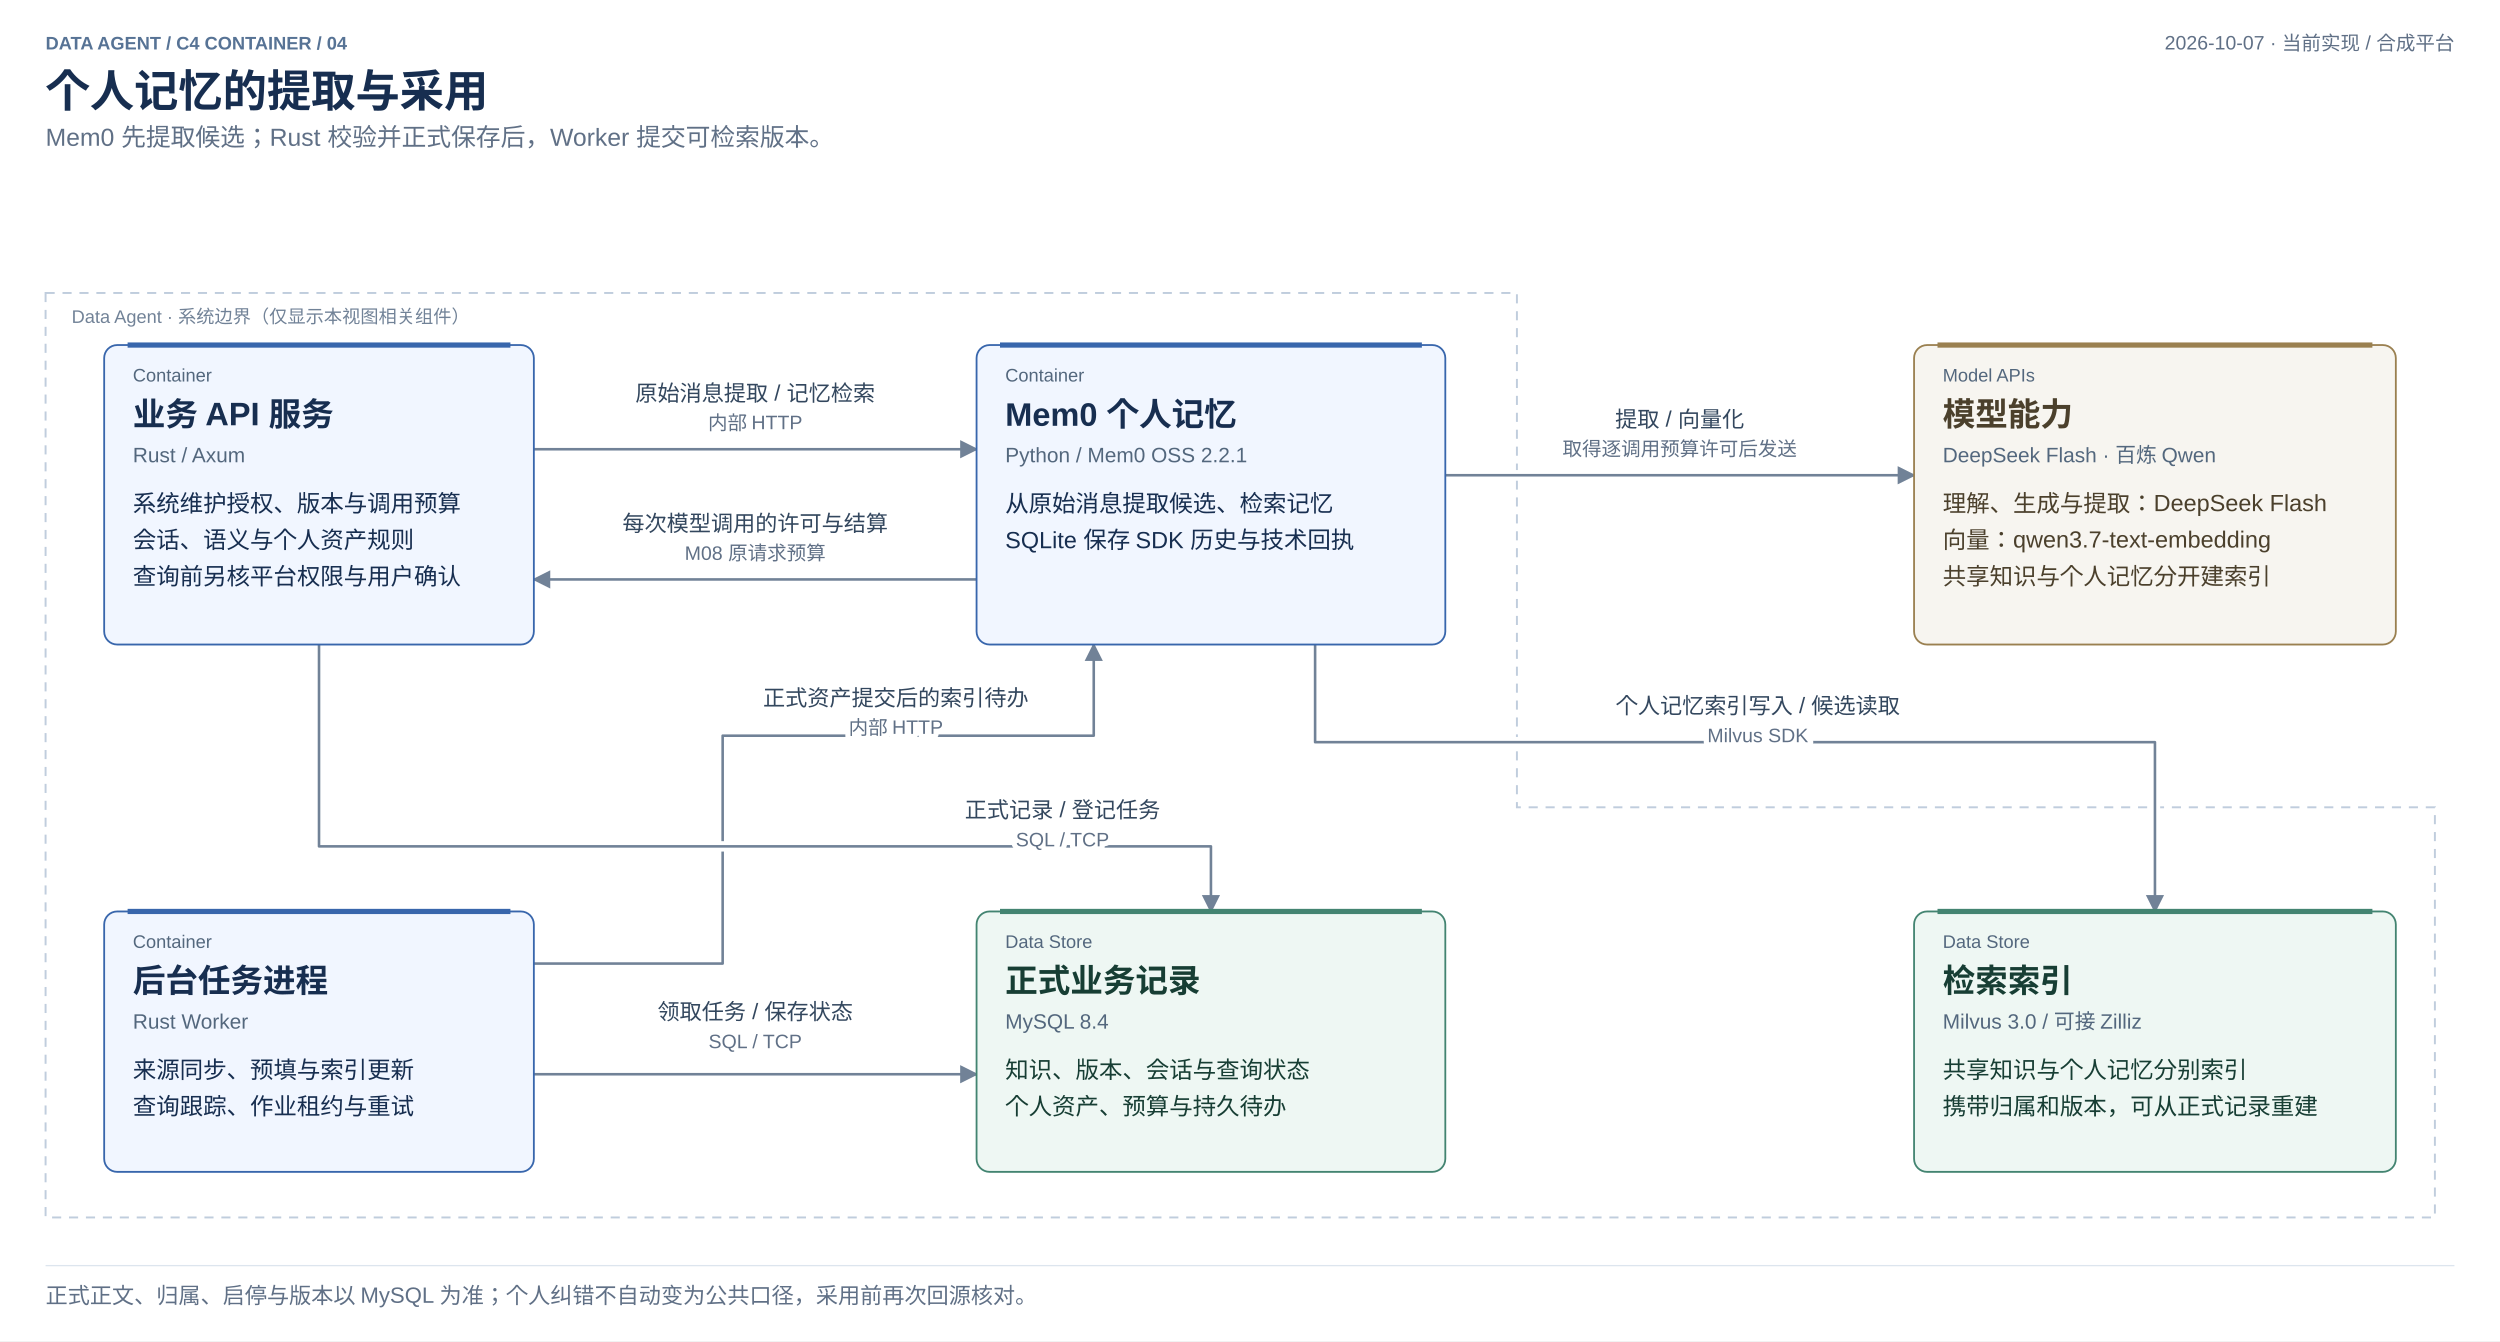
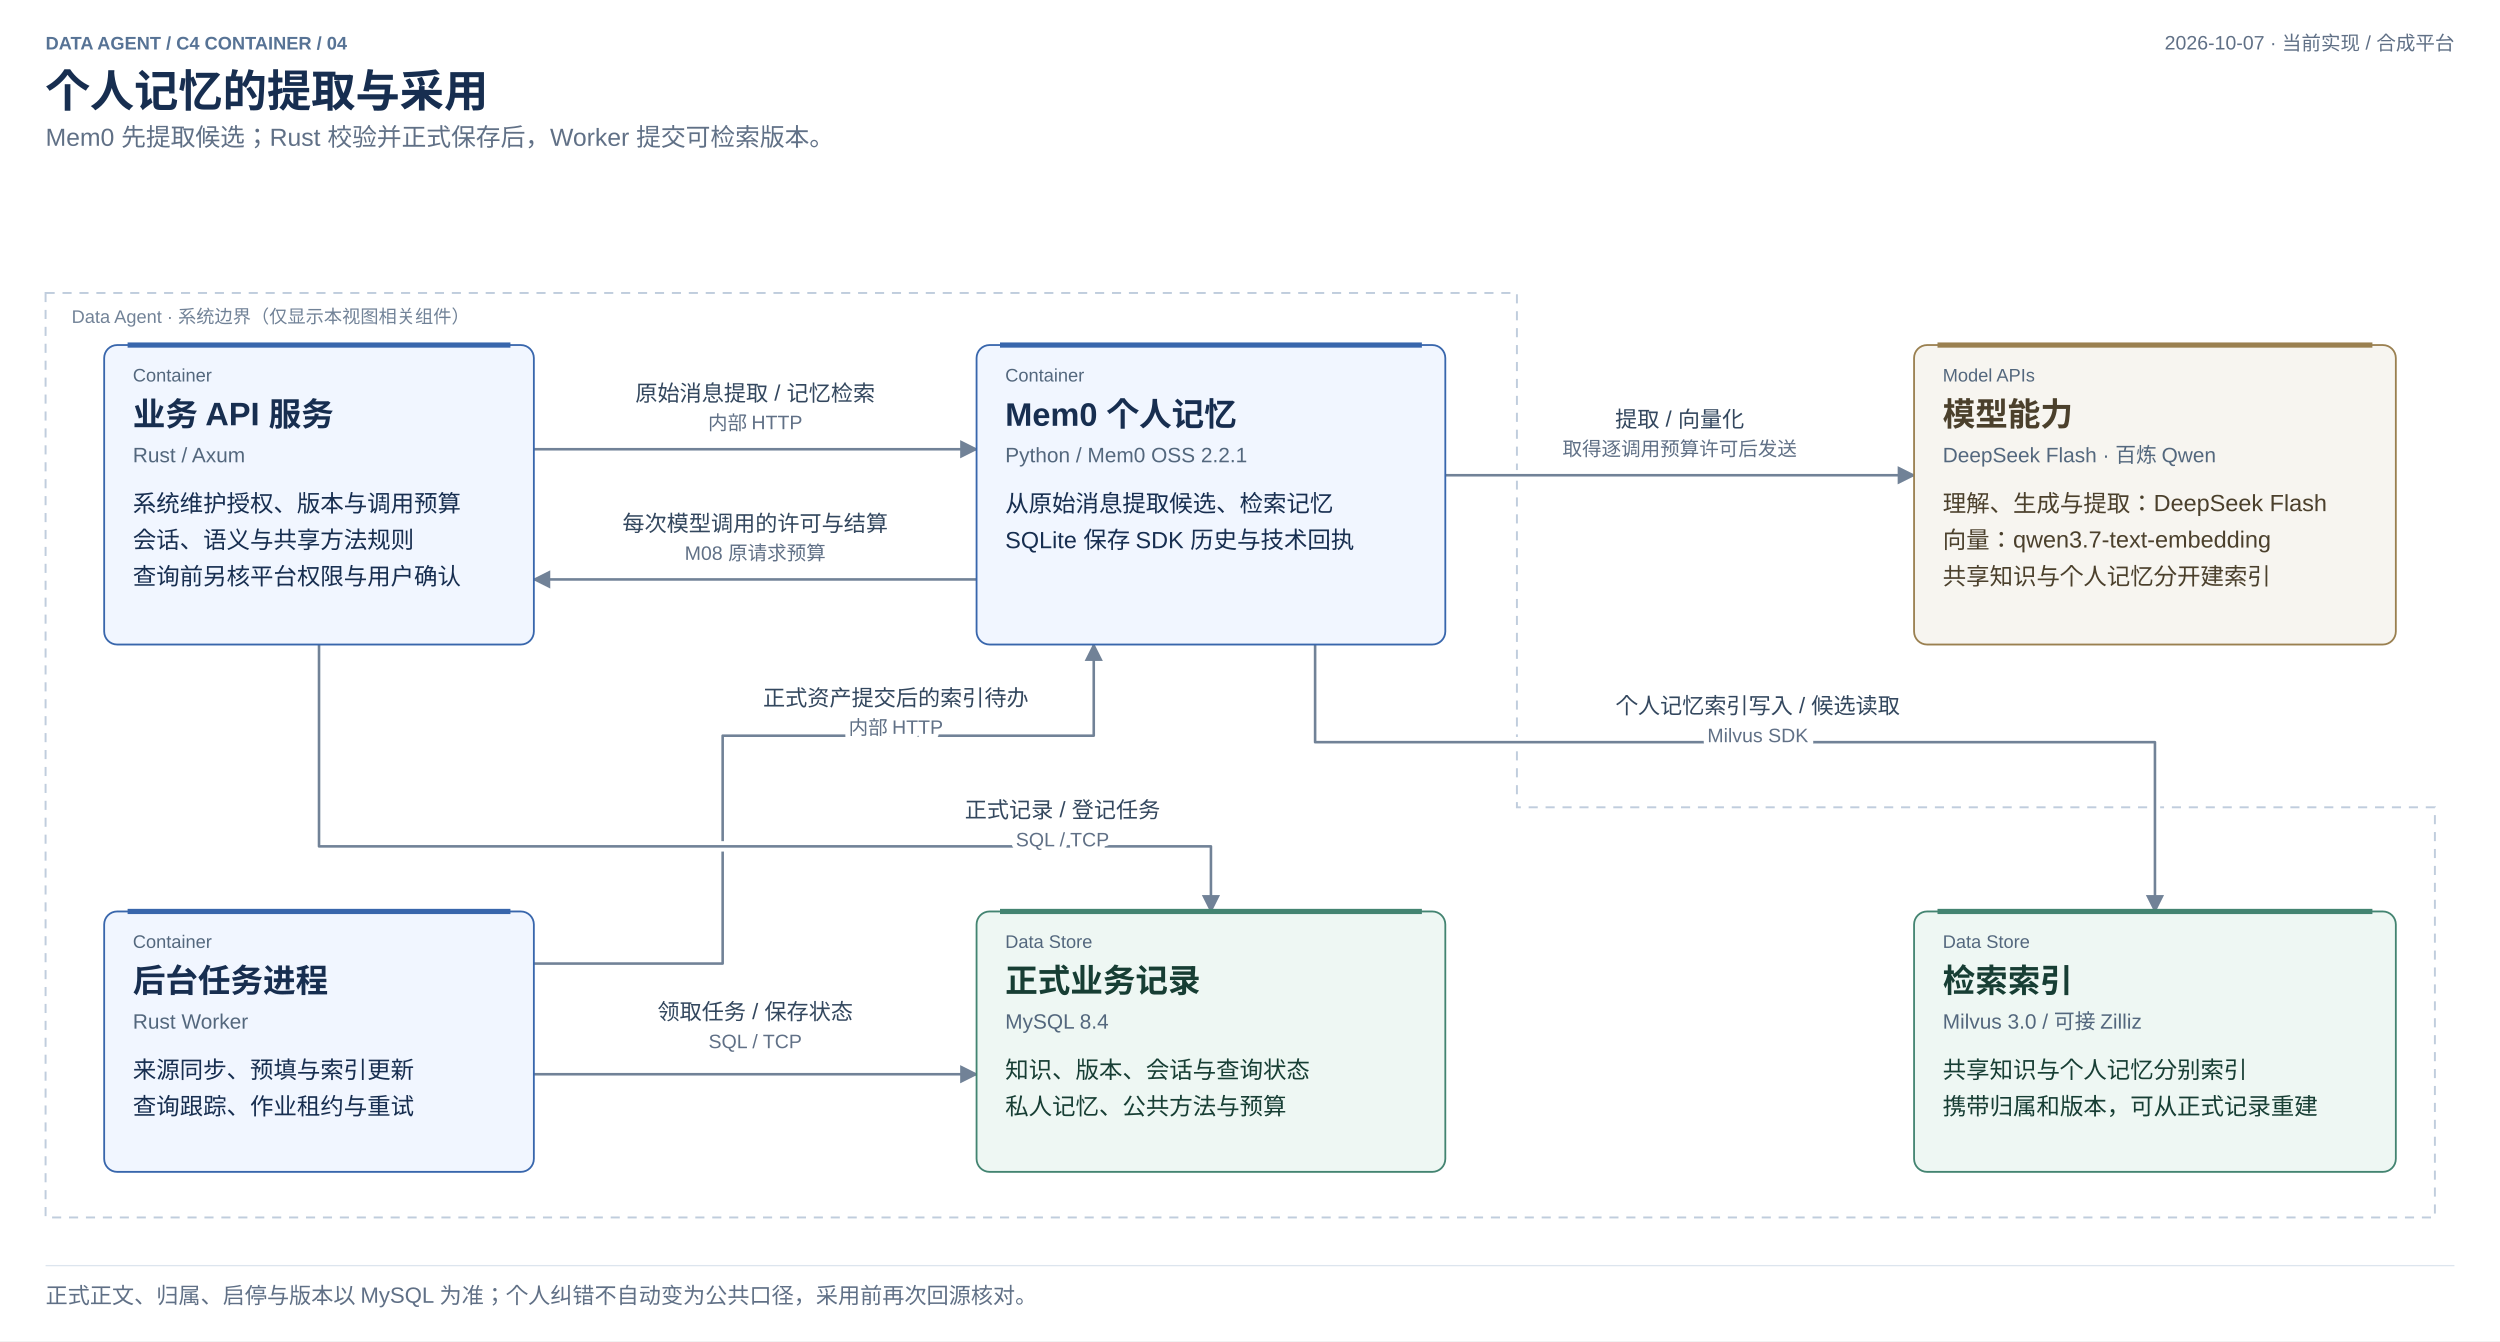
<svg xmlns="http://www.w3.org/2000/svg" width="1920" height="1030" viewBox="0 0 1920 1030" role="img" aria-labelledby="title description">
  <g transform="translate(0 0)">
    <g class="view" data-view="memory" font-family="Arial, PingFang SC, Microsoft YaHei, sans-serif">
      <defs>
        <marker id="arrow-memory" viewBox="0 0 10 10" refX="9" refY="5" markerWidth="7" markerHeight="7" orient="auto">
          <path d="M0 0 L10 5 L0 10Z" fill="#718297" />
        </marker>
      </defs>
      <rect width="1920" height="1030" fill="white" />
      <text x="35" y="38" font-size="14" font-weight="600" fill="#577395" text-anchor="start">DATA AGENT  /  C4 CONTAINER  /  04</text>
      <text x="35" y="82" font-size="34" font-weight="650" fill="#172e50" text-anchor="start">个人记忆的提取与采用</text>
      <text x="35" y="112" font-size="19" font-weight="400" fill="#607086" text-anchor="start">Mem0 先提取候选；Rust 校验并正式保存后，Worker 提交可检索版本。</text>
      <text x="1885" y="38" font-size="15" font-weight="500" fill="#607086" text-anchor="end">2026-10-07 · 当前实现 / 合成平台</text>
      <g class="boundary" fill="none" stroke="#c0cddd" stroke-width="1.5" stroke-dasharray="7 6">
        <path d="M35 225 H1165 V620 H1870 V935 H35 Z" />
      </g>
      <text x="55" y="248" font-size="14" font-weight="500" fill="#718297" text-anchor="start">Data Agent · 系统边界（仅显示本视图相关组件）</text>
      <g class="relationship" data-edge="remember" data-source="api" data-target="memory">
        <path d="M410 345 L750 345" fill="none" stroke="white" stroke-width="8" />
        <path d="M410 345 L750 345" fill="none" stroke="#718297" stroke-width="2" stroke-linejoin="round" marker-end="url(#arrow-memory)" />
      </g>
      <g class="relationship" data-edge="memory-budget" data-source="memory" data-target="api">
        <path d="M750 445 L410 445" fill="none" stroke="white" stroke-width="8" />
        <path d="M750 445 L410 445" fill="none" stroke="#718297" stroke-width="2" stroke-linejoin="round" marker-end="url(#arrow-memory)" />
      </g>
      <g class="relationship" data-edge="memory-model" data-source="memory" data-target="models">
        <path d="M1110 365 L1470 365" fill="none" stroke="white" stroke-width="8" />
        <path d="M1110 365 L1470 365" fill="none" stroke="#718297" stroke-width="2" stroke-linejoin="round" marker-end="url(#arrow-memory)" />
      </g>
      <g class="relationship" data-edge="memory-index" data-source="memory" data-target="vector">
        <path d="M1010 495 L1010 570 L1655 570 L1655 700" fill="none" stroke="white" stroke-width="8" />
        <path d="M1010 495 L1010 570 L1655 570 L1655 700" fill="none" stroke="#718297" stroke-width="2" stroke-linejoin="round" marker-end="url(#arrow-memory)" />
      </g>
      <g class="relationship" data-edge="commit-memory" data-source="worker" data-target="memory">
        <path d="M410 740 L555 740 L555 565 L840 565 L840 495" fill="none" stroke="white" stroke-width="8" />
        <path d="M410 740 L555 740 L555 565 L840 565 L840 495" fill="none" stroke="#718297" stroke-width="2" stroke-linejoin="round" marker-end="url(#arrow-memory)" />
      </g>
      <g class="relationship" data-edge="records" data-source="api" data-target="mysql">
        <path d="M245 495 L245 650 L930 650 L930 700" fill="none" stroke="white" stroke-width="8" />
        <path d="M245 495 L245 650 L930 650 L930 700" fill="none" stroke="#718297" stroke-width="2" stroke-linejoin="round" marker-end="url(#arrow-memory)" />
      </g>
      <g class="relationship" data-edge="claim" data-source="worker" data-target="mysql">
        <path d="M410 825 L750 825" fill="none" stroke="white" stroke-width="8" />
        <path d="M410 825 L750 825" fill="none" stroke="#718297" stroke-width="2" stroke-linejoin="round" marker-end="url(#arrow-memory)" />
      </g>
      <g class="node" data-node="api">
        <rect class="node-box" x="80" y="265" width="330" height="230" rx="10" fill="#f1f6ff" stroke="#3866ac" stroke-width="1.4" />
        <path d="M98 265 H392" stroke="#3866ac" stroke-width="4" />
        <text x="102" y="293" font-size="14" font-weight="500" fill="#53677d" text-anchor="start">Container</text>
        <text x="102" y="327" font-size="25" font-weight="650" fill="#172e50" text-anchor="start">业务 API 服务</text>
        <text x="102" y="355" font-size="16" font-weight="500" fill="#53677d" text-anchor="start">Rust / Axum</text>
        <text x="102" y="393" font-size="18" font-weight="400" fill="#172e50" text-anchor="start">系统维护授权、版本与调用预算</text>
-         <text x="102" y="421" font-size="18" font-weight="400" fill="#172e50" text-anchor="start">会话、语义与个人资产规则</text>
+         <text x="102" y="421" font-size="18" font-weight="400" fill="#172e50" text-anchor="start">会话、语义与共享方法规则</text>
        <text x="102" y="449" font-size="18" font-weight="400" fill="#172e50" text-anchor="start">查询前另核平台权限与用户确认</text>
      </g>
      <g class="node" data-node="memory">
        <rect class="node-box" x="750" y="265" width="360" height="230" rx="10" fill="#f1f6ff" stroke="#3866ac" stroke-width="1.4" />
        <path d="M768 265 H1092" stroke="#3866ac" stroke-width="4" />
        <text x="772" y="293" font-size="14" font-weight="500" fill="#53677d" text-anchor="start">Container</text>
        <text x="772" y="327" font-size="25" font-weight="650" fill="#172e50" text-anchor="start">Mem0 个人记忆</text>
        <text x="772" y="355" font-size="16" font-weight="500" fill="#53677d" text-anchor="start">Python / Mem0 OSS 2.2.1</text>
        <text x="772" y="393" font-size="18" font-weight="400" fill="#172e50" text-anchor="start">从原始消息提取候选、检索记忆</text>
        <text x="772" y="421" font-size="18" font-weight="400" fill="#172e50" text-anchor="start">SQLite 保存 SDK 历史与技术回执</text>
      </g>
      <g class="node" data-node="models">
        <rect class="node-box" x="1470" y="265" width="370" height="230" rx="10" fill="#f7f5f0" stroke="#9a8050" stroke-width="1.4" />
        <path d="M1488 265 H1822" stroke="#9a8050" stroke-width="4" />
        <text x="1492" y="293" font-size="14" font-weight="500" fill="#53677d" text-anchor="start">Model APIs</text>
        <text x="1492" y="327" font-size="25" font-weight="650" fill="#4b402c" text-anchor="start">模型能力</text>
        <text x="1492" y="355" font-size="16" font-weight="500" fill="#53677d" text-anchor="start">DeepSeek Flash · 百炼 Qwen</text>
        <text x="1492" y="393" font-size="18" font-weight="400" fill="#4b402c" text-anchor="start">理解、生成与提取：DeepSeek Flash</text>
        <text x="1492" y="421" font-size="18" font-weight="400" fill="#4b402c" text-anchor="start">向量：qwen3.7-text-embedding</text>
        <text x="1492" y="449" font-size="18" font-weight="400" fill="#4b402c" text-anchor="start">共享知识与个人记忆分开建索引</text>
      </g>
      <g class="node" data-node="worker">
        <rect class="node-box" x="80" y="700" width="330" height="200" rx="10" fill="#f1f6ff" stroke="#3866ac" stroke-width="1.4" />
        <path d="M98 700 H392" stroke="#3866ac" stroke-width="4" />
        <text x="102" y="728" font-size="14" font-weight="500" fill="#53677d" text-anchor="start">Container</text>
        <text x="102" y="762" font-size="25" font-weight="650" fill="#172e50" text-anchor="start">后台任务进程</text>
        <text x="102" y="790" font-size="16" font-weight="500" fill="#53677d" text-anchor="start">Rust Worker</text>
        <text x="102" y="828" font-size="18" font-weight="400" fill="#172e50" text-anchor="start">来源同步、预填与索引更新</text>
        <text x="102" y="856" font-size="18" font-weight="400" fill="#172e50" text-anchor="start">查询跟踪、作业租约与重试</text>
      </g>
      <g class="node" data-node="mysql">
        <rect class="node-box" x="750" y="700" width="360" height="200" rx="10" fill="#eef7f3" stroke="#438471" stroke-width="1.4" />
        <path d="M768 700 H1092" stroke="#438471" stroke-width="4" />
        <text x="772" y="728" font-size="14" font-weight="500" fill="#53677d" text-anchor="start">Data Store</text>
        <text x="772" y="762" font-size="25" font-weight="650" fill="#173e34" text-anchor="start">正式业务记录</text>
        <text x="772" y="790" font-size="16" font-weight="500" fill="#53677d" text-anchor="start">MySQL 8.4</text>
        <text x="772" y="828" font-size="18" font-weight="400" fill="#173e34" text-anchor="start">知识、版本、会话与查询状态</text>
-         <text x="772" y="856" font-size="18" font-weight="400" fill="#173e34" text-anchor="start">个人资产、预算与持久待办</text>
+         <text x="772" y="856" font-size="18" font-weight="400" fill="#173e34" text-anchor="start">私人记忆、公共方法与预算</text>
      </g>
      <g class="node" data-node="vector">
        <rect class="node-box" x="1470" y="700" width="370" height="200" rx="10" fill="#eef7f3" stroke="#438471" stroke-width="1.4" />
        <path d="M1488 700 H1822" stroke="#438471" stroke-width="4" />
        <text x="1492" y="728" font-size="14" font-weight="500" fill="#53677d" text-anchor="start">Data Store</text>
        <text x="1492" y="762" font-size="25" font-weight="650" fill="#173e34" text-anchor="start">检索索引</text>
        <text x="1492" y="790" font-size="16" font-weight="500" fill="#53677d" text-anchor="start">Milvus 3.0 / 可接 Zilliz</text>
        <text x="1492" y="828" font-size="18" font-weight="400" fill="#173e34" text-anchor="start">共享知识与个人记忆分别索引</text>
        <text x="1492" y="856" font-size="18" font-weight="400" fill="#173e34" text-anchor="start">携带归属和版本，可从正式记录重建</text>
      </g>
      <g class="edge-label" data-edge="remember">
        <text x="580" y="308" font-size="17" font-weight="500" fill="#33475e" text-anchor="middle" paint-order="stroke" stroke="white" stroke-width="8" stroke-linejoin="round">原始消息提取 / 记忆检索</text>
        <text x="580" y="330" font-size="15" font-weight="400" fill="#607086" text-anchor="middle" paint-order="stroke" stroke="white" stroke-width="8" stroke-linejoin="round">内部 HTTP</text>
      </g>
      <g class="edge-label" data-edge="memory-budget">
        <text x="580" y="408" font-size="17" font-weight="500" fill="#33475e" text-anchor="middle" paint-order="stroke" stroke="white" stroke-width="8" stroke-linejoin="round">每次模型调用的许可与结算</text>
        <text x="580" y="430" font-size="15" font-weight="400" fill="#607086" text-anchor="middle" paint-order="stroke" stroke="white" stroke-width="8" stroke-linejoin="round">M08 原请求预算</text>
      </g>
      <g class="edge-label" data-edge="memory-model">
        <text x="1290" y="328" font-size="17" font-weight="500" fill="#33475e" text-anchor="middle" paint-order="stroke" stroke="white" stroke-width="8" stroke-linejoin="round">提取 / 向量化</text>
        <text x="1290" y="350" font-size="15" font-weight="400" fill="#607086" text-anchor="middle" paint-order="stroke" stroke="white" stroke-width="8" stroke-linejoin="round">取得逐调用预算许可后发送</text>
      </g>
      <g class="edge-label" data-edge="memory-index">
        <text x="1350" y="548" font-size="17" font-weight="500" fill="#33475e" text-anchor="middle" paint-order="stroke" stroke="white" stroke-width="8" stroke-linejoin="round">个人记忆索引写入 / 候选读取</text>
        <text x="1350" y="570" font-size="15" font-weight="400" fill="#607086" text-anchor="middle" paint-order="stroke" stroke="white" stroke-width="8" stroke-linejoin="round">Milvus SDK</text>
      </g>
      <g class="edge-label" data-edge="commit-memory">
        <text x="688" y="542" font-size="17" font-weight="500" fill="#33475e" text-anchor="middle" paint-order="stroke" stroke="white" stroke-width="8" stroke-linejoin="round">正式资产提交后的索引待办</text>
        <text x="688" y="564" font-size="15" font-weight="400" fill="#607086" text-anchor="middle" paint-order="stroke" stroke="white" stroke-width="8" stroke-linejoin="round">内部 HTTP</text>
      </g>
      <g class="edge-label" data-edge="records">
        <text x="816" y="628" font-size="17" font-weight="500" fill="#33475e" text-anchor="middle" paint-order="stroke" stroke="white" stroke-width="8" stroke-linejoin="round">正式记录 / 登记任务</text>
        <text x="816" y="650" font-size="15" font-weight="400" fill="#607086" text-anchor="middle" paint-order="stroke" stroke="white" stroke-width="8" stroke-linejoin="round">SQL / TCP</text>
      </g>
      <g class="edge-label" data-edge="claim">
        <text x="580" y="783" font-size="17" font-weight="500" fill="#33475e" text-anchor="middle" paint-order="stroke" stroke="white" stroke-width="8" stroke-linejoin="round">领取任务 / 保存状态</text>
        <text x="580" y="805" font-size="15" font-weight="400" fill="#607086" text-anchor="middle" paint-order="stroke" stroke="white" stroke-width="8" stroke-linejoin="round">SQL / TCP</text>
      </g>
      <line x1="35" y1="972" x2="1885" y2="972" stroke="#dde5ee" />
      <text x="35" y="1001" font-size="17" font-weight="400" fill="#607086" text-anchor="start">正式正文、归属、启停与版本以 MySQL 为准；个人纠错不自动变为公共口径，采用前再次回源核对。</text>
    </g>
  </g>
</svg>
